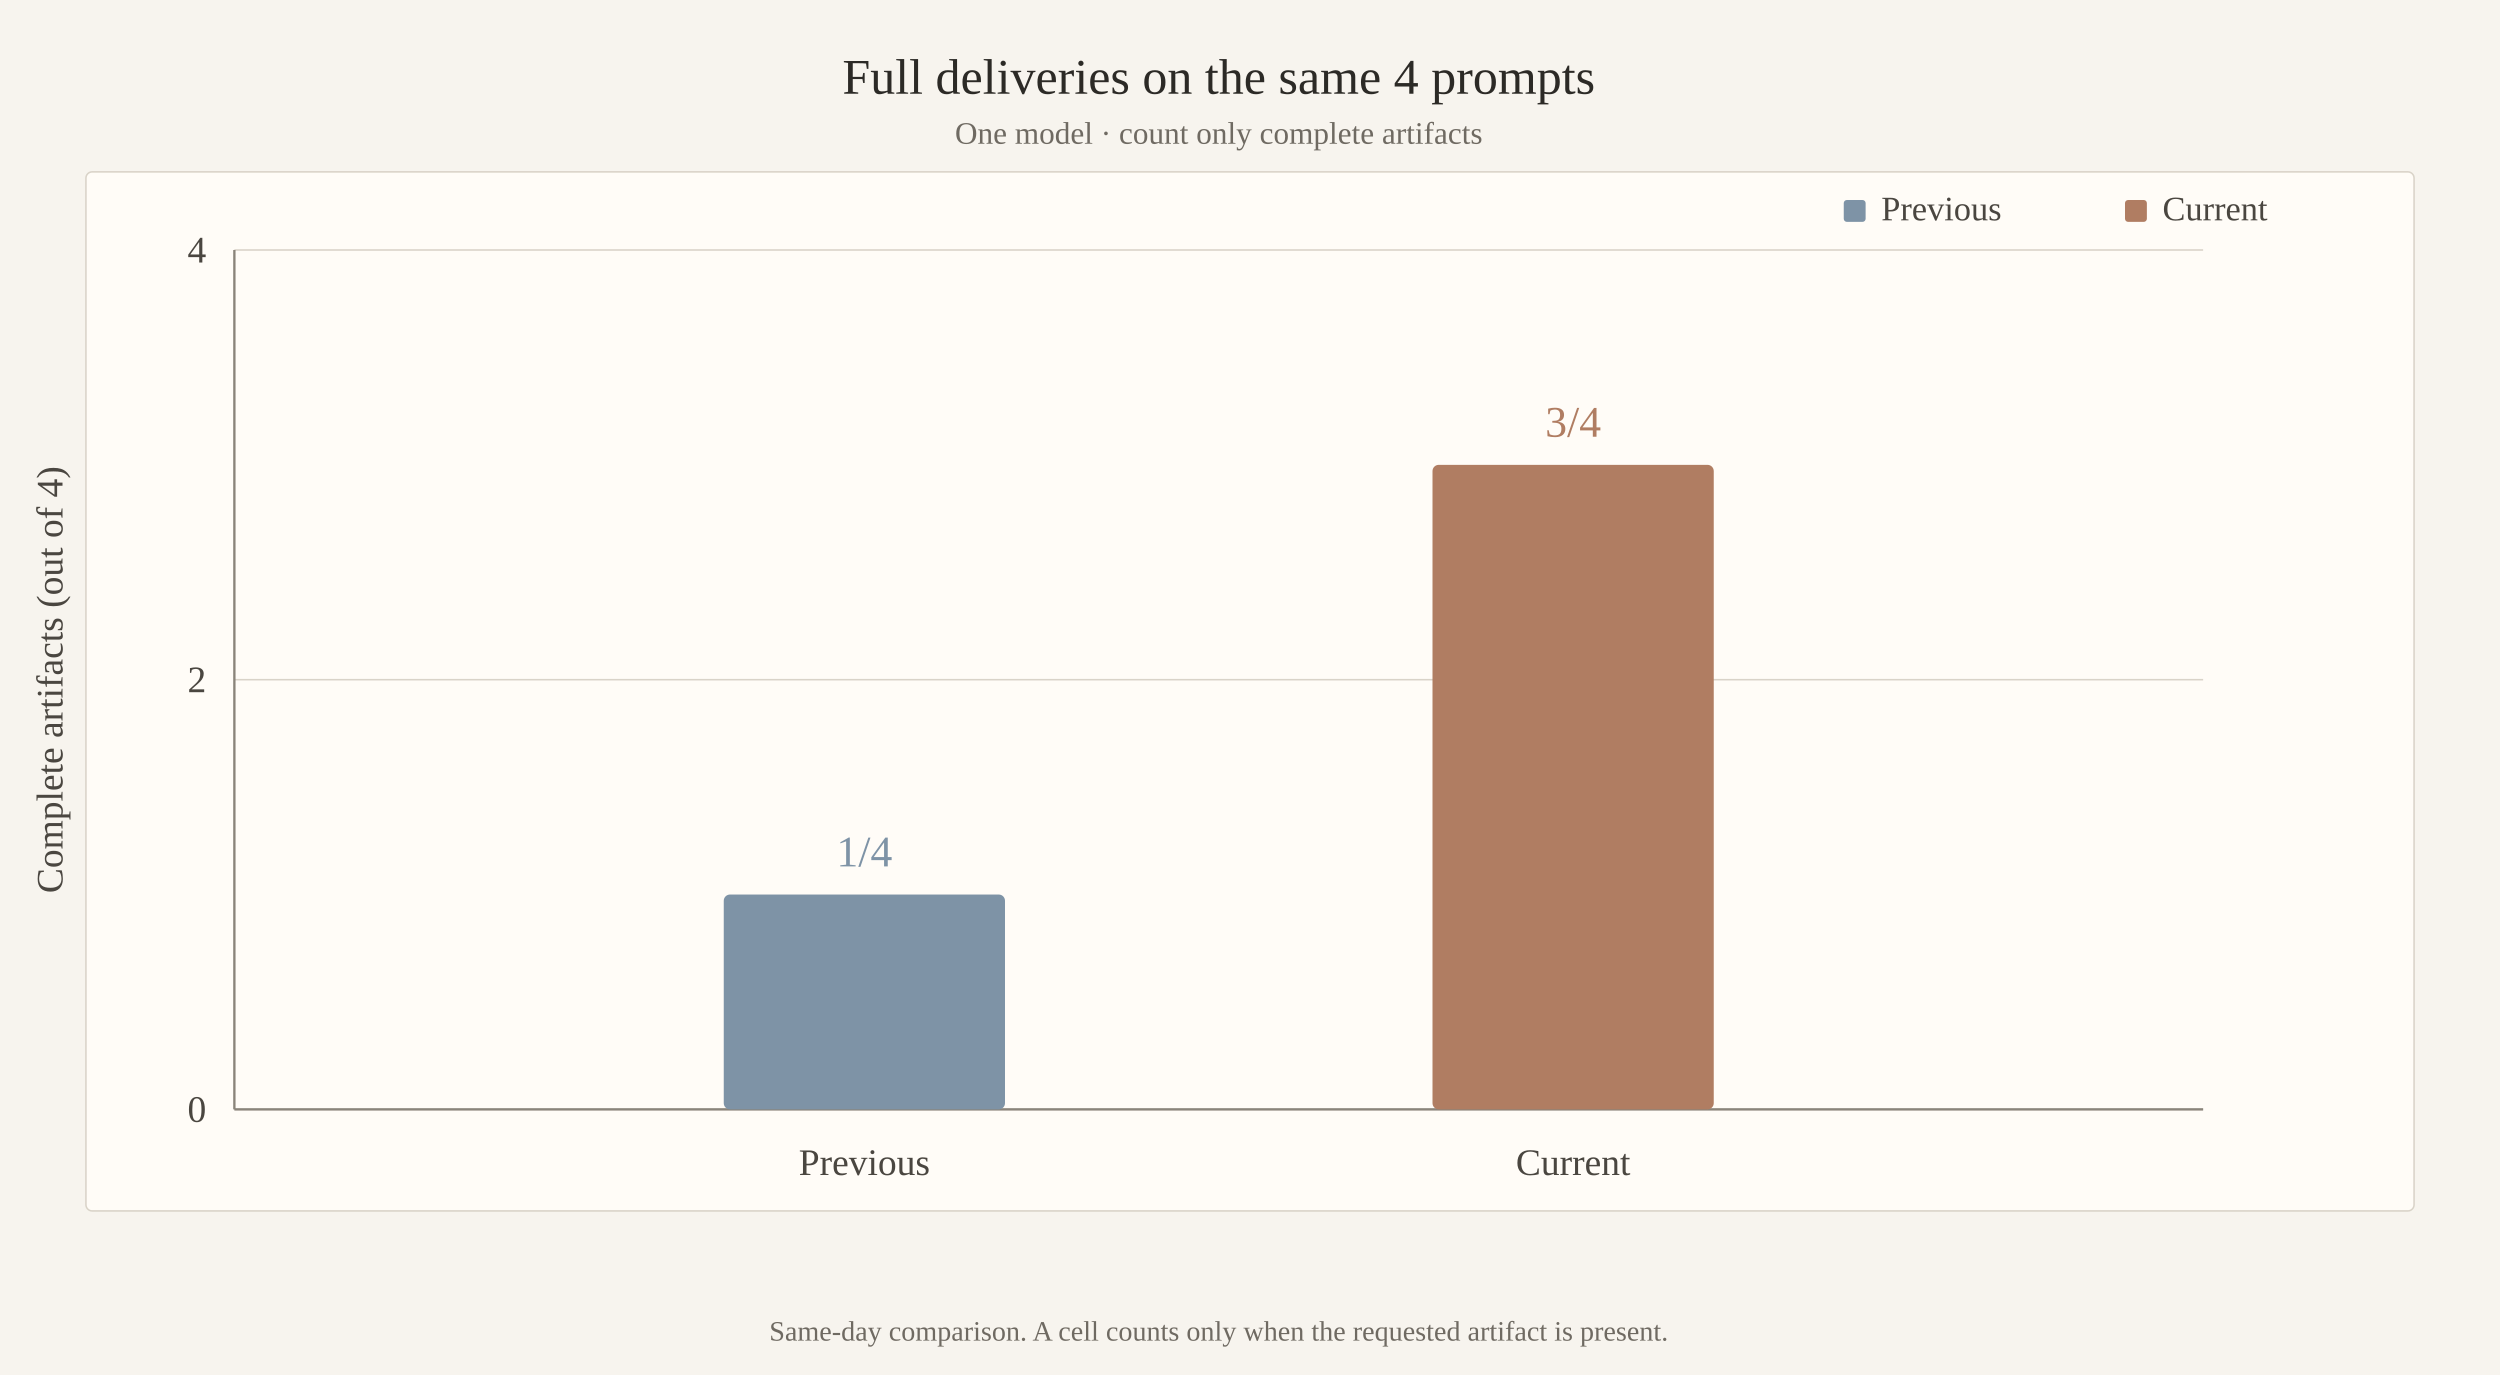
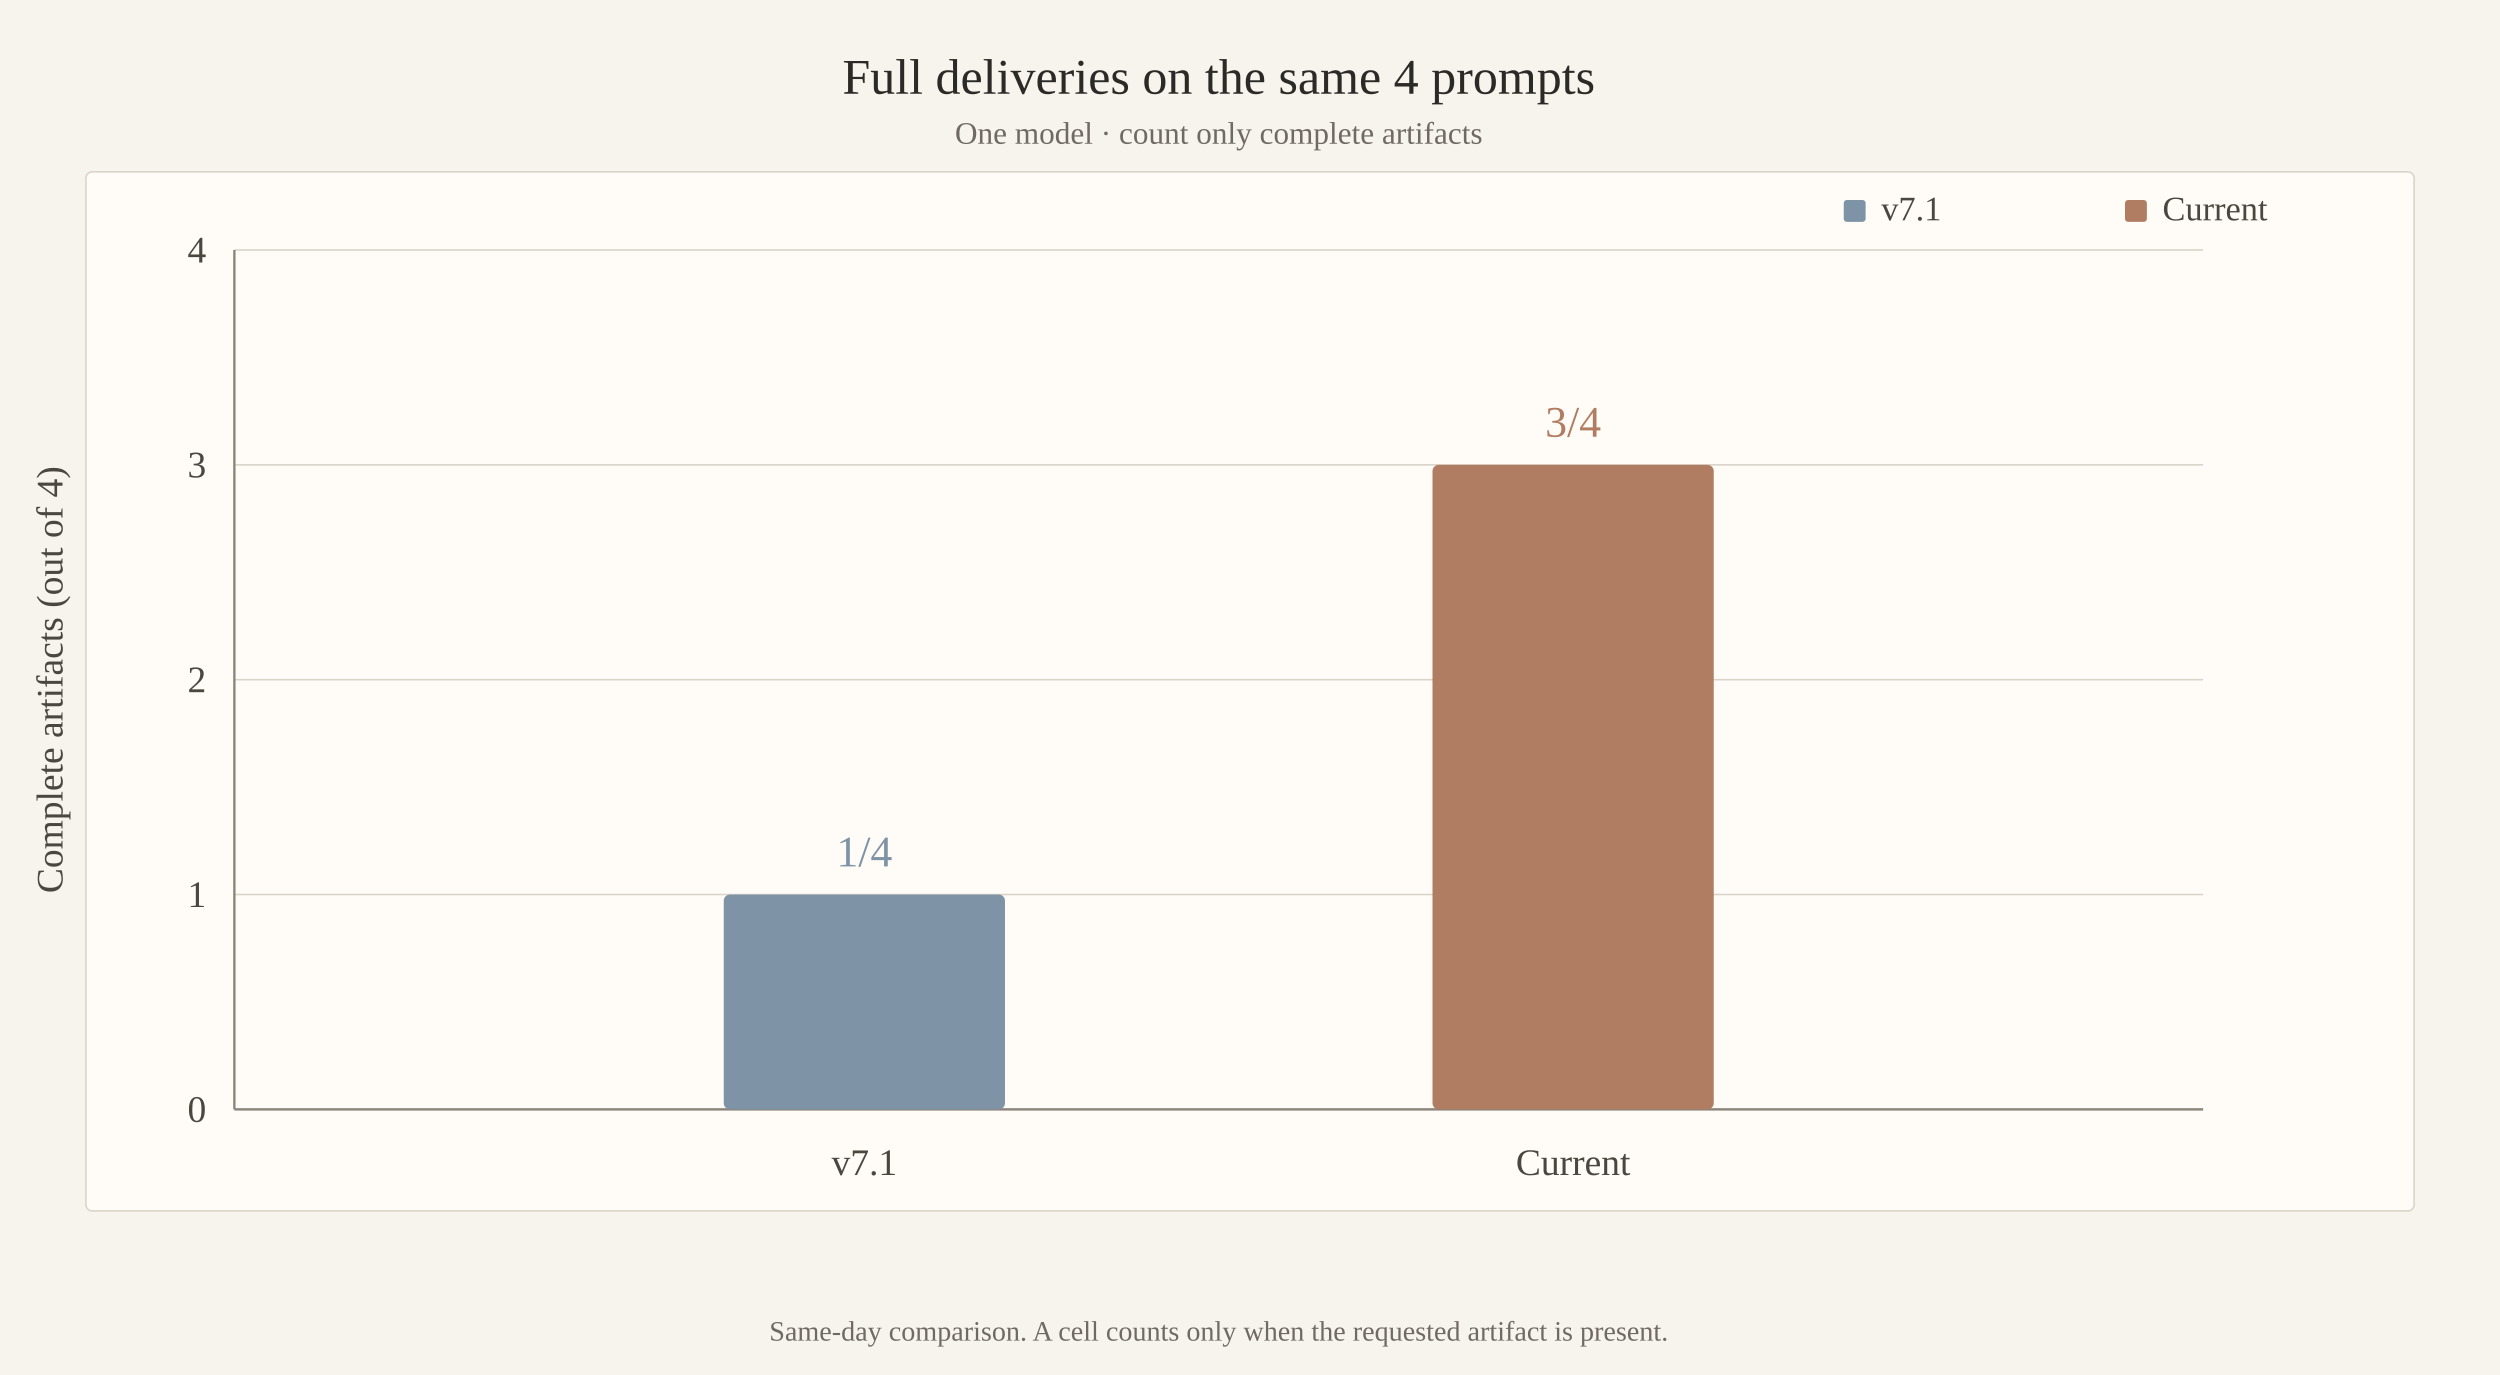
- <svg xmlns="http://www.w3.org/2000/svg" width="1600" height="880" viewBox="0 0 1600 880" role="img" font-family="Charter, Georgia, 'Times New Roman', STSong, 'Songti SC', 'Noto Serif CJK SC', serif">
+ <svg xmlns="http://www.w3.org/2000/svg" width="1600" height="880" viewBox="0 0 1600 880" role="img" aria-labelledby="title desc" font-family="Charter, Georgia, 'Times New Roman', STSong, 'Songti SC', 'Noto Serif CJK SC', serif">
  <rect width="1600" height="880" fill="#F7F4EE" />
  <rect x="55" y="110" width="1490" height="665" rx="4" fill="#FFFcf7" stroke="#D9D3C8" />
  <text x="780" y="60" text-anchor="middle" font-size="32" font-weight="500" fill="#2C2A26">Full deliveries on the same 4 prompts</text>
  <text x="780" y="92" text-anchor="middle" font-size="20" fill="#6F6A62">One model · count only complete artifacts</text>
  <line x1="150" y1="710.0" x2="1410" y2="710.0" stroke="#D9D3C8" stroke-width="1" />
  <text x="132" y="718.0" text-anchor="end" font-size="24" fill="#4A4640">0</text>
+   <line x1="150" y1="572.5" x2="1410" y2="572.5" stroke="#D9D3C8" stroke-width="1" />
+   <text x="132" y="580.5" text-anchor="end" font-size="24" fill="#4A4640">1</text>
  <line x1="150" y1="435.0" x2="1410" y2="435.0" stroke="#D9D3C8" stroke-width="1" />
  <text x="132" y="443.0" text-anchor="end" font-size="24" fill="#4A4640">2</text>
+   <line x1="150" y1="297.5" x2="1410" y2="297.5" stroke="#D9D3C8" stroke-width="1" />
+   <text x="132" y="305.5" text-anchor="end" font-size="24" fill="#4A4640">3</text>
  <line x1="150" y1="160.0" x2="1410" y2="160.0" stroke="#D9D3C8" stroke-width="1" />
  <text x="132" y="168.0" text-anchor="end" font-size="24" fill="#4A4640">4</text>
  <line x1="150" y1="160" x2="150" y2="710.0" stroke="#8A847A" stroke-width="1.5" />
  <line x1="150" y1="710.0" x2="1410" y2="710.0" stroke="#8A847A" stroke-width="1.5" />
  <text x="40" y="435" transform="rotate(-90 40 435)" text-anchor="middle" font-size="24" fill="#4A4640">Complete artifacts (out of 4)</text>
  <rect x="463.2" y="572.5" width="180" height="137.5" rx="4" fill="#7E93A6" />
  <text x="553.2" y="554.5" text-anchor="middle" font-size="28" font-weight="500" fill="#7E93A6">1/4</text>
-   <text x="553.2" y="752.0" text-anchor="middle" font-size="24" fill="#4A4640">Previous</text>
+   <text x="553.2" y="752.0" text-anchor="middle" font-size="24" fill="#4A4640">v7.1</text>
  <rect x="916.8" y="297.5" width="180" height="412.5" rx="4" fill="#B07D62" />
  <text x="1006.8" y="279.5" text-anchor="middle" font-size="28" font-weight="500" fill="#B07D62">3/4</text>
  <text x="1006.8" y="752.0" text-anchor="middle" font-size="24" fill="#4A4640">Current</text>
  <rect x="1180" y="128" width="14" height="14" rx="2" fill="#7E93A6" />
-   <text x="1204" y="141" font-size="22" fill="#4A4640">Previous</text>
+   <text x="1204" y="141" font-size="22" fill="#4A4640">v7.1</text>
  <rect x="1360" y="128" width="14" height="14" rx="2" fill="#B07D62" />
  <text x="1384" y="141" font-size="22" fill="#4A4640">Current</text>
  <text x="780" y="858" text-anchor="middle" font-size="18" fill="#6F6A62">Same-day comparison. A cell counts only when the requested artifact is present.</text>
</svg>
